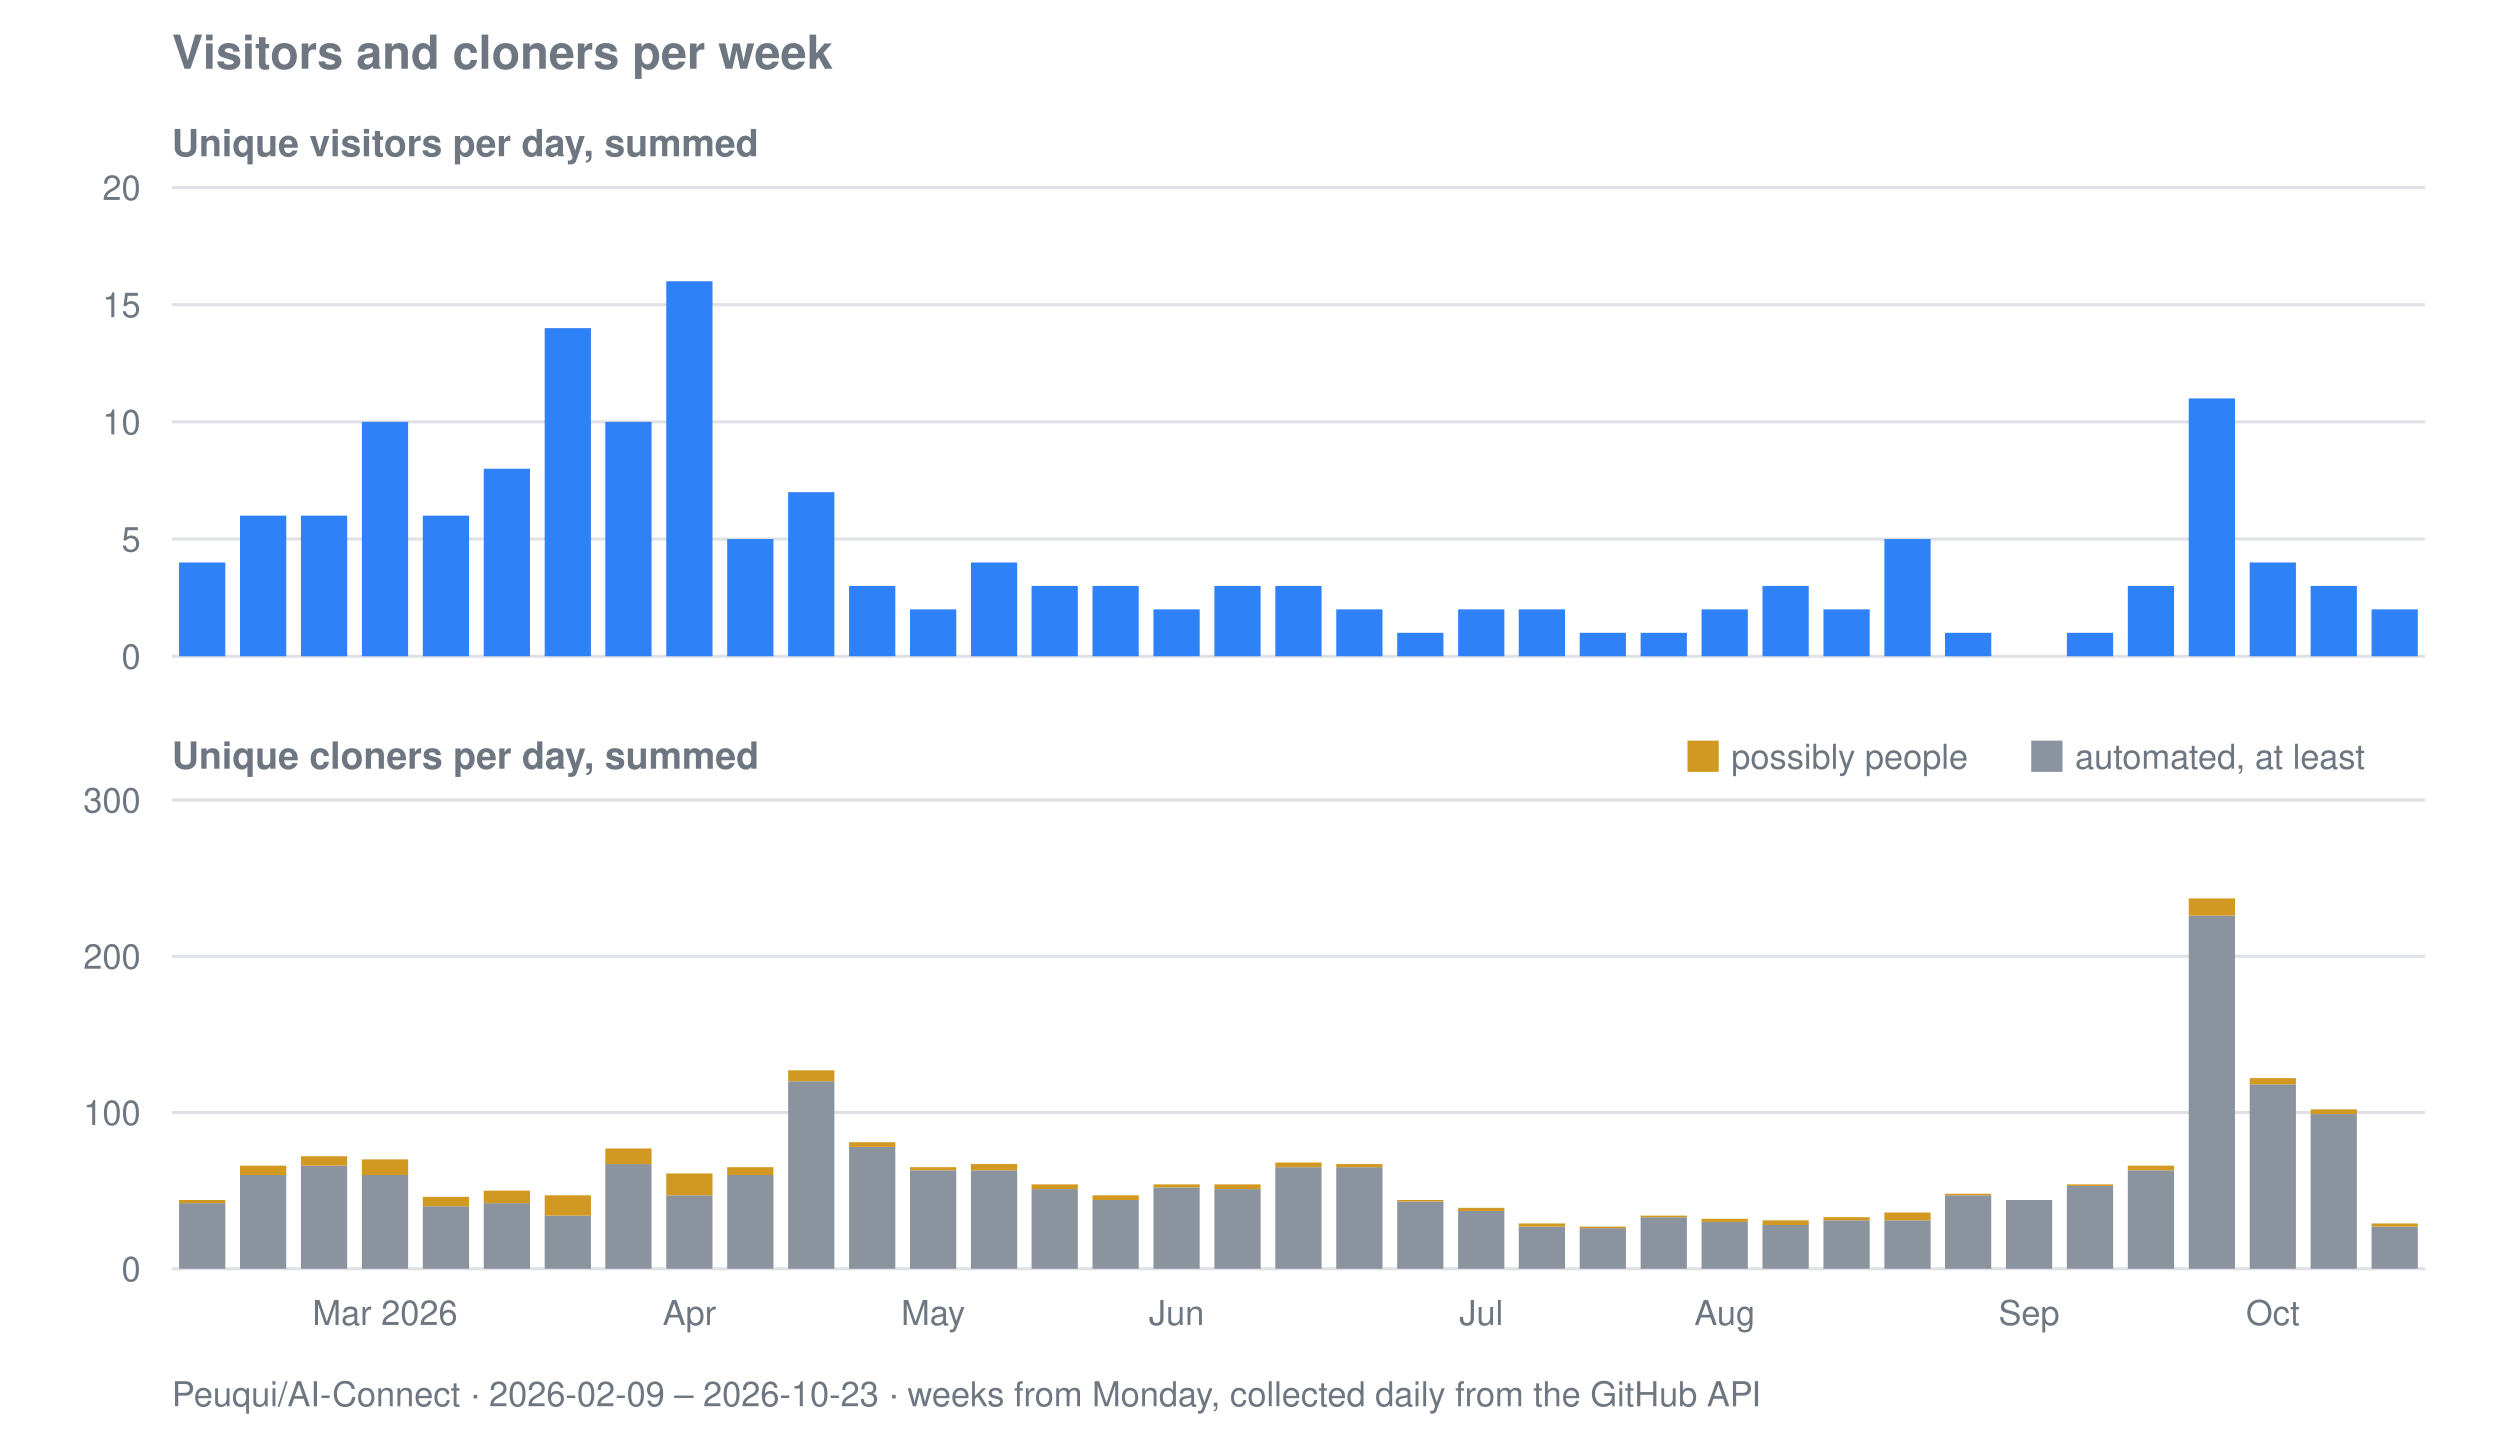
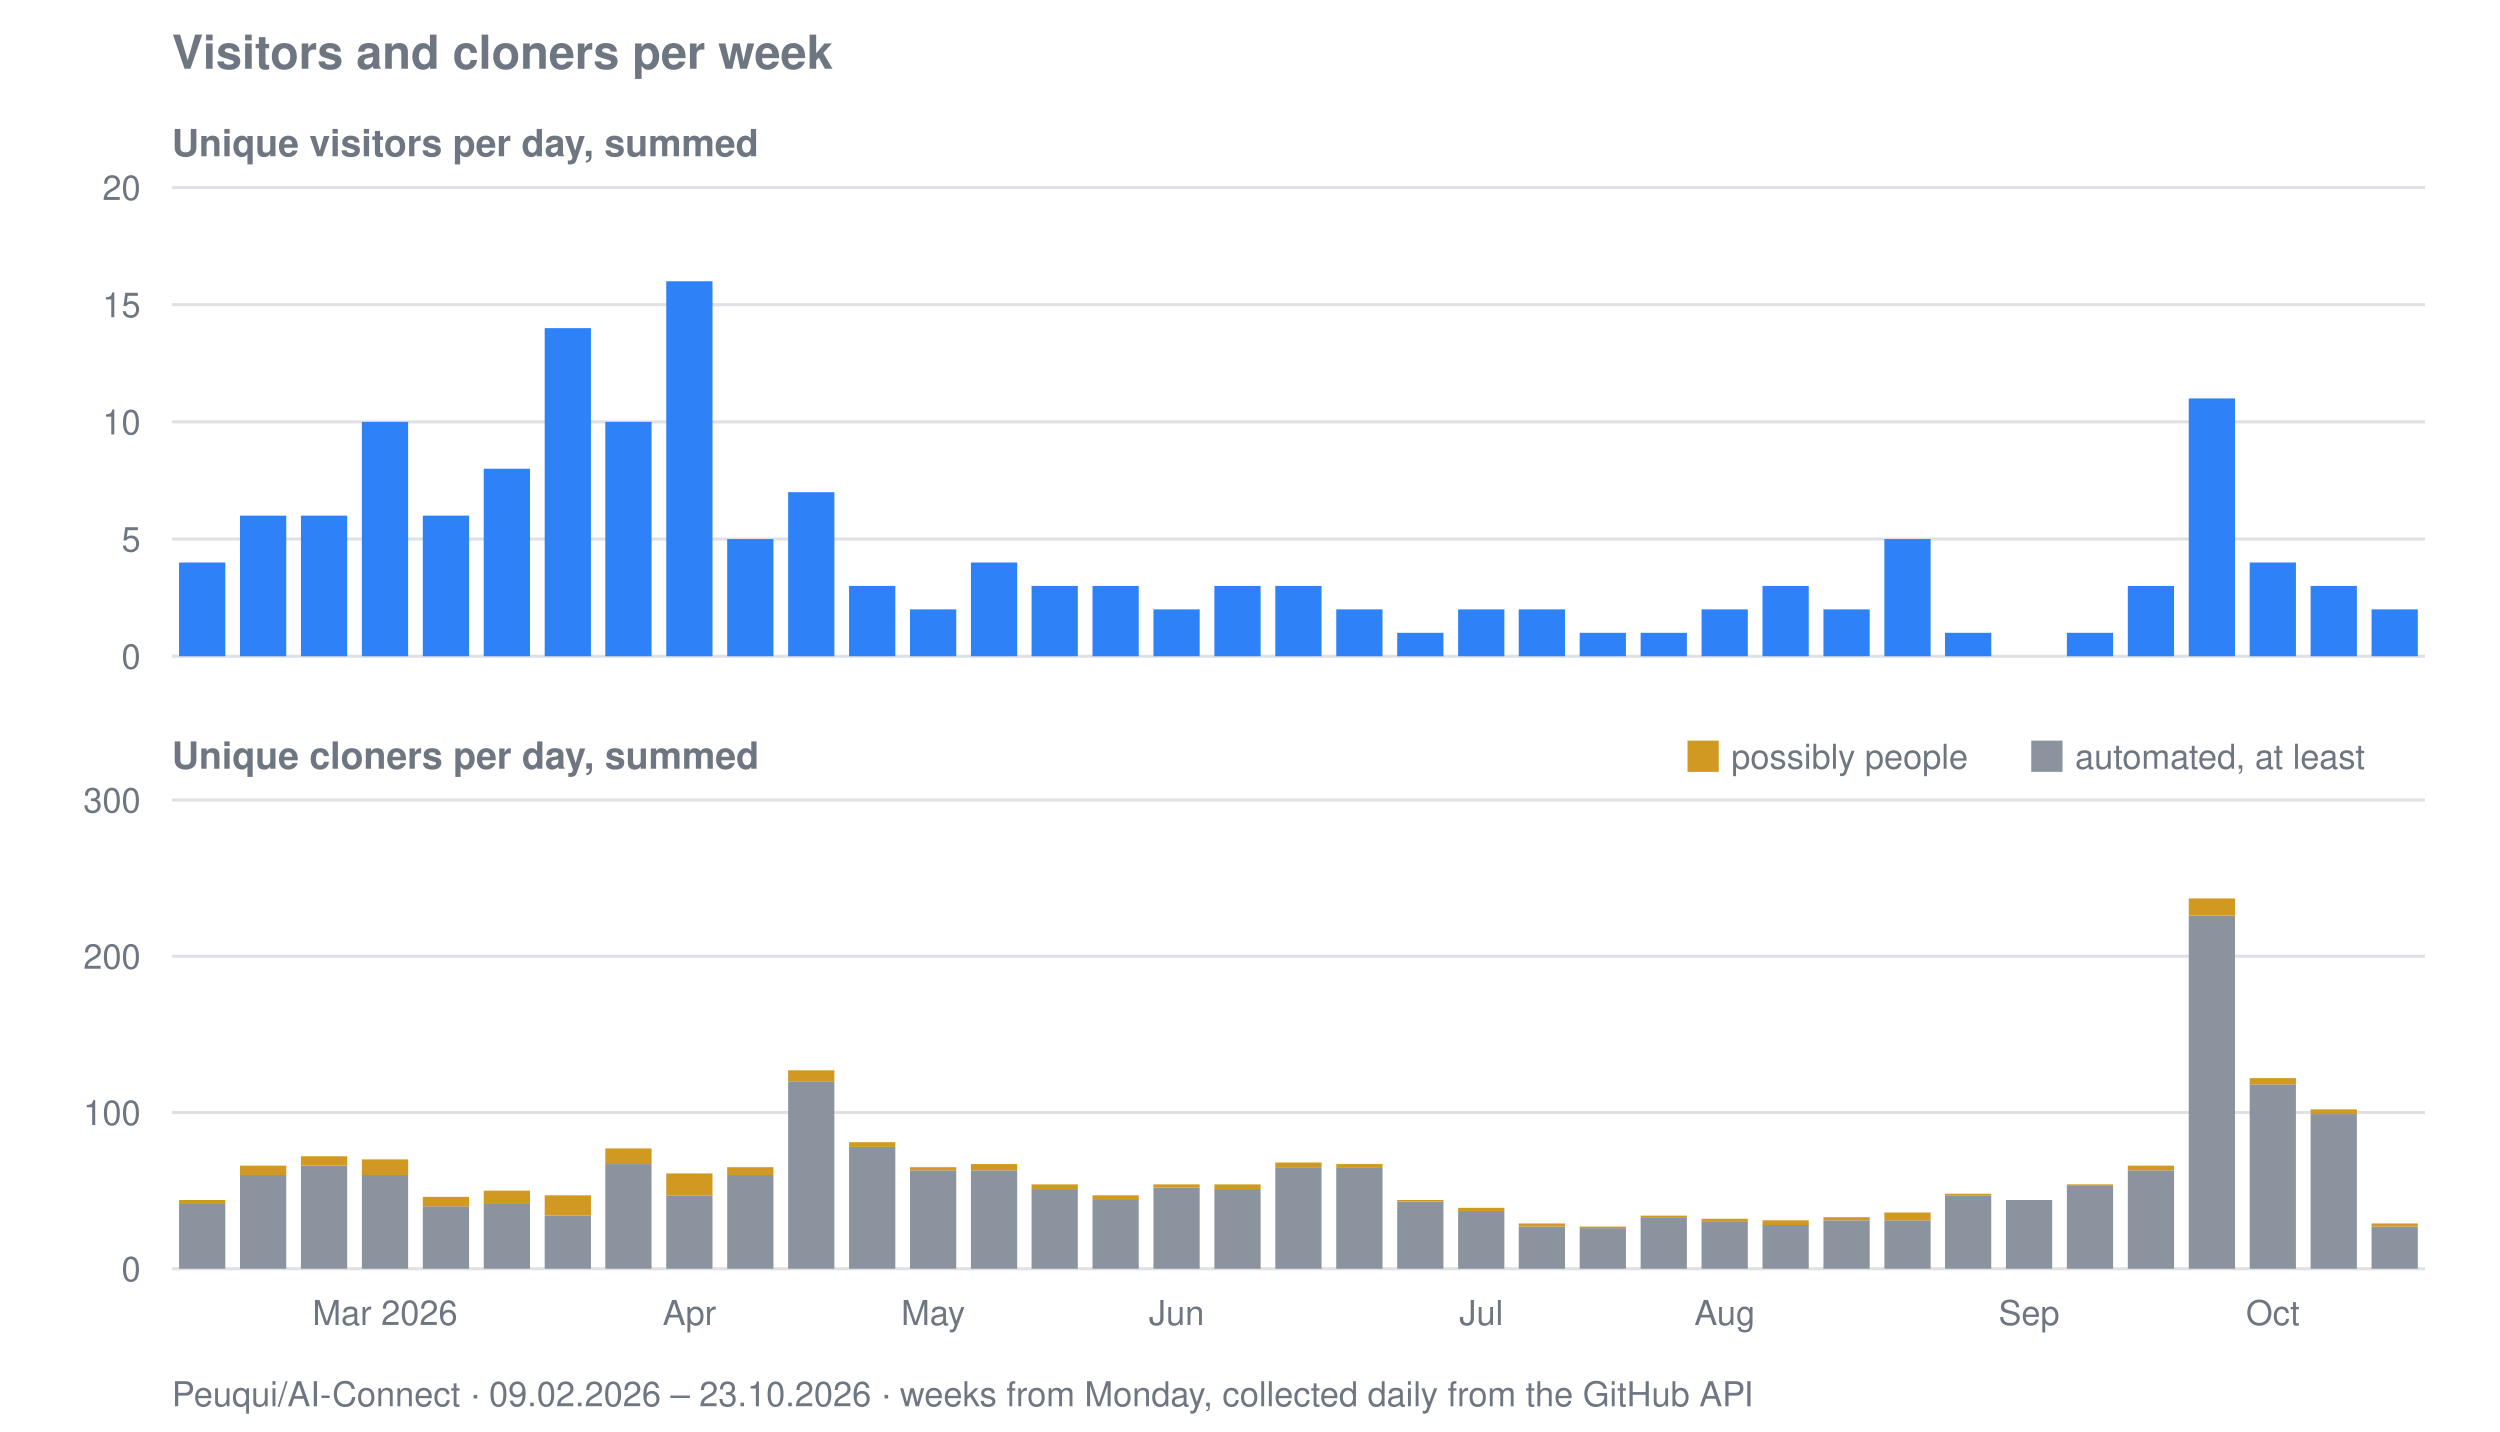
<svg xmlns="http://www.w3.org/2000/svg" viewBox="0 0 800 458" width="800" height="458" role="img" aria-label="Visitors and cloners per week for Peuqui/AI-Connect">
  <text font-family="system-ui, -apple-system, Segoe UI, Helvetica, Arial, sans-serif" font-size="15" font-weight="600" fill="#6e7781" x="55" y="22">Visitors and cloners per week</text>
  <text font-family="system-ui, -apple-system, Segoe UI, Helvetica, Arial, sans-serif" font-size="12" font-weight="600" fill="#6e7781" x="55" y="50">Unique visitors per day, summed</text>
  <line stroke="#8b949e" stroke-width="1" opacity="0.28" x1="55" y1="210.0" x2="776" y2="210.0" />
  <text font-family="system-ui, -apple-system, Segoe UI, Helvetica, Arial, sans-serif" font-size="11" fill="#6e7781" x="45" y="214.0" text-anchor="end">0</text>
  <line stroke="#8b949e" stroke-width="1" opacity="0.28" x1="55" y1="172.5" x2="776" y2="172.5" />
  <text font-family="system-ui, -apple-system, Segoe UI, Helvetica, Arial, sans-serif" font-size="11" fill="#6e7781" x="45" y="176.5" text-anchor="end">5</text>
  <line stroke="#8b949e" stroke-width="1" opacity="0.28" x1="55" y1="135.0" x2="776" y2="135.0" />
  <text font-family="system-ui, -apple-system, Segoe UI, Helvetica, Arial, sans-serif" font-size="11" fill="#6e7781" x="45" y="139.0" text-anchor="end">10</text>
  <line stroke="#8b949e" stroke-width="1" opacity="0.28" x1="55" y1="97.5" x2="776" y2="97.5" />
  <text font-family="system-ui, -apple-system, Segoe UI, Helvetica, Arial, sans-serif" font-size="11" fill="#6e7781" x="45" y="101.5" text-anchor="end">15</text>
  <line stroke="#8b949e" stroke-width="1" opacity="0.28" x1="55" y1="60.0" x2="776" y2="60.0" />
  <text font-family="system-ui, -apple-system, Segoe UI, Helvetica, Arial, sans-serif" font-size="11" fill="#6e7781" x="45" y="64.0" text-anchor="end">20</text>
  <rect fill="#2f81f7" x="57.3" y="180.0" width="14.8" height="30.0" />
  <rect fill="#2f81f7" x="76.8" y="165.0" width="14.8" height="45.0" />
  <rect fill="#2f81f7" x="96.3" y="165.0" width="14.8" height="45.0" />
  <rect fill="#2f81f7" x="115.8" y="135.0" width="14.8" height="75.0" />
  <rect fill="#2f81f7" x="135.3" y="165.0" width="14.8" height="45.0" />
  <rect fill="#2f81f7" x="154.8" y="150.0" width="14.8" height="60.0" />
  <rect fill="#2f81f7" x="174.3" y="105.0" width="14.8" height="105.0" />
  <rect fill="#2f81f7" x="193.7" y="135.0" width="14.8" height="75.0" />
  <rect fill="#2f81f7" x="213.2" y="90.0" width="14.8" height="120.0" />
  <rect fill="#2f81f7" x="232.7" y="172.5" width="14.8" height="37.5" />
  <rect fill="#2f81f7" x="252.2" y="157.5" width="14.8" height="52.5" />
  <rect fill="#2f81f7" x="271.7" y="187.5" width="14.8" height="22.5" />
  <rect fill="#2f81f7" x="291.2" y="195.0" width="14.8" height="15.0" />
  <rect fill="#2f81f7" x="310.7" y="180.0" width="14.8" height="30.0" />
  <rect fill="#2f81f7" x="330.1" y="187.5" width="14.8" height="22.5" />
  <rect fill="#2f81f7" x="349.6" y="187.5" width="14.8" height="22.5" />
  <rect fill="#2f81f7" x="369.1" y="195.0" width="14.8" height="15.0" />
  <rect fill="#2f81f7" x="388.6" y="187.5" width="14.8" height="22.5" />
  <rect fill="#2f81f7" x="408.1" y="187.5" width="14.8" height="22.5" />
  <rect fill="#2f81f7" x="427.6" y="195.0" width="14.8" height="15.0" />
  <rect fill="#2f81f7" x="447.1" y="202.5" width="14.8" height="7.5" />
  <rect fill="#2f81f7" x="466.6" y="195.0" width="14.8" height="15.0" />
  <rect fill="#2f81f7" x="486.0" y="195.0" width="14.8" height="15.0" />
  <rect fill="#2f81f7" x="505.5" y="202.5" width="14.8" height="7.5" />
  <rect fill="#2f81f7" x="525.0" y="202.5" width="14.8" height="7.5" />
  <rect fill="#2f81f7" x="544.5" y="195.0" width="14.8" height="15.0" />
  <rect fill="#2f81f7" x="564.0" y="187.5" width="14.8" height="22.5" />
  <rect fill="#2f81f7" x="583.5" y="195.0" width="14.8" height="15.0" />
  <rect fill="#2f81f7" x="603.0" y="172.5" width="14.8" height="37.5" />
  <rect fill="#2f81f7" x="622.4" y="202.5" width="14.8" height="7.5" />
  <rect fill="#2f81f7" x="661.4" y="202.5" width="14.8" height="7.5" />
  <rect fill="#2f81f7" x="680.9" y="187.5" width="14.8" height="22.5" />
  <rect fill="#2f81f7" x="700.4" y="127.5" width="14.8" height="82.5" />
  <rect fill="#2f81f7" x="719.9" y="180.0" width="14.8" height="30.0" />
  <rect fill="#2f81f7" x="739.4" y="187.5" width="14.8" height="22.5" />
  <rect fill="#2f81f7" x="758.9" y="195.0" width="14.8" height="15.0" />
  <text font-family="system-ui, -apple-system, Segoe UI, Helvetica, Arial, sans-serif" font-size="12" font-weight="600" fill="#6e7781" x="55" y="246">Unique cloners per day, summed</text>
  <line stroke="#8b949e" stroke-width="1" opacity="0.28" x1="55" y1="406.0" x2="776" y2="406.0" />
  <text font-family="system-ui, -apple-system, Segoe UI, Helvetica, Arial, sans-serif" font-size="11" fill="#6e7781" x="45" y="410.0" text-anchor="end">0</text>
  <line stroke="#8b949e" stroke-width="1" opacity="0.28" x1="55" y1="356.0" x2="776" y2="356.0" />
  <text font-family="system-ui, -apple-system, Segoe UI, Helvetica, Arial, sans-serif" font-size="11" fill="#6e7781" x="45" y="360.0" text-anchor="end">100</text>
  <line stroke="#8b949e" stroke-width="1" opacity="0.28" x1="55" y1="306.0" x2="776" y2="306.0" />
  <text font-family="system-ui, -apple-system, Segoe UI, Helvetica, Arial, sans-serif" font-size="11" fill="#6e7781" x="45" y="310.0" text-anchor="end">200</text>
  <line stroke="#8b949e" stroke-width="1" opacity="0.28" x1="55" y1="256.0" x2="776" y2="256.0" />
  <text font-family="system-ui, -apple-system, Segoe UI, Helvetica, Arial, sans-serif" font-size="11" fill="#6e7781" x="45" y="260.0" text-anchor="end">300</text>
  <rect fill="#8b949e" x="57.3" y="385.0" width="14.8" height="21.0" />
  <rect fill="#d29922" x="57.3" y="384.0" width="14.8" height="1.0" />
  <rect fill="#8b949e" x="76.8" y="376.0" width="14.8" height="30.0" />
  <rect fill="#d29922" x="76.8" y="373.0" width="14.8" height="3.0" />
  <rect fill="#8b949e" x="96.3" y="373.0" width="14.8" height="33.0" />
  <rect fill="#d29922" x="96.3" y="370.0" width="14.8" height="3.0" />
  <rect fill="#8b949e" x="115.8" y="376.0" width="14.8" height="30.0" />
  <rect fill="#d29922" x="115.8" y="371.0" width="14.8" height="5.0" />
  <rect fill="#8b949e" x="135.3" y="386.0" width="14.8" height="20.0" />
  <rect fill="#d29922" x="135.3" y="383.0" width="14.8" height="3.0" />
  <rect fill="#8b949e" x="154.8" y="385.0" width="14.8" height="21.0" />
  <rect fill="#d29922" x="154.8" y="381.0" width="14.8" height="4.0" />
  <rect fill="#8b949e" x="174.3" y="389.0" width="14.8" height="17.0" />
  <rect fill="#d29922" x="174.3" y="382.5" width="14.8" height="6.5" />
  <rect fill="#8b949e" x="193.7" y="372.5" width="14.8" height="33.5" />
  <rect fill="#d29922" x="193.7" y="367.5" width="14.8" height="5.0" />
  <rect fill="#8b949e" x="213.2" y="382.5" width="14.8" height="23.5" />
  <rect fill="#d29922" x="213.2" y="375.5" width="14.8" height="7.0" />
  <rect fill="#8b949e" x="232.7" y="376.0" width="14.8" height="30.0" />
  <rect fill="#d29922" x="232.7" y="373.5" width="14.8" height="2.5" />
  <rect fill="#8b949e" x="252.2" y="346.0" width="14.8" height="60.0" />
  <rect fill="#d29922" x="252.2" y="342.5" width="14.8" height="3.5" />
  <rect fill="#8b949e" x="271.7" y="367.0" width="14.8" height="39.0" />
  <rect fill="#d29922" x="271.7" y="365.5" width="14.8" height="1.5" />
  <rect fill="#8b949e" x="291.2" y="374.5" width="14.8" height="31.5" />
  <rect fill="#d29922" x="291.2" y="373.5" width="14.8" height="1.0" />
  <rect fill="#8b949e" x="310.7" y="374.5" width="14.8" height="31.5" />
  <rect fill="#d29922" x="310.7" y="372.5" width="14.8" height="2.0" />
  <rect fill="#8b949e" x="330.1" y="380.5" width="14.8" height="25.5" />
  <rect fill="#d29922" x="330.1" y="379.0" width="14.8" height="1.5" />
  <rect fill="#8b949e" x="349.6" y="384.0" width="14.8" height="22.0" />
  <rect fill="#d29922" x="349.6" y="382.5" width="14.8" height="1.5" />
  <rect fill="#8b949e" x="369.1" y="380.0" width="14.8" height="26.0" />
  <rect fill="#d29922" x="369.1" y="379.0" width="14.8" height="1.0" />
  <rect fill="#8b949e" x="388.6" y="380.5" width="14.8" height="25.5" />
  <rect fill="#d29922" x="388.6" y="379.0" width="14.8" height="1.5" />
  <rect fill="#8b949e" x="408.1" y="373.5" width="14.8" height="32.5" />
  <rect fill="#d29922" x="408.1" y="372.0" width="14.8" height="1.5" />
  <rect fill="#8b949e" x="427.6" y="373.5" width="14.8" height="32.5" />
  <rect fill="#d29922" x="427.6" y="372.5" width="14.8" height="1.0" />
  <rect fill="#8b949e" x="447.1" y="384.5" width="14.8" height="21.5" />
  <rect fill="#d29922" x="447.1" y="384.0" width="14.8" height="0.5" />
  <rect fill="#8b949e" x="466.6" y="387.5" width="14.8" height="18.5" />
  <rect fill="#d29922" x="466.6" y="386.5" width="14.8" height="1.0" />
  <rect fill="#8b949e" x="486.0" y="392.5" width="14.8" height="13.5" />
  <rect fill="#d29922" x="486.0" y="391.5" width="14.8" height="1.0" />
  <rect fill="#8b949e" x="505.5" y="393.0" width="14.8" height="13.0" />
  <rect fill="#d29922" x="505.5" y="392.5" width="14.8" height="0.5" />
  <rect fill="#8b949e" x="525.0" y="389.5" width="14.8" height="16.5" />
  <rect fill="#d29922" x="525.0" y="389.0" width="14.8" height="0.5" />
  <rect fill="#8b949e" x="544.5" y="391.0" width="14.8" height="15.0" />
  <rect fill="#d29922" x="544.5" y="390.0" width="14.8" height="1.0" />
  <rect fill="#8b949e" x="564.0" y="392.0" width="14.8" height="14.0" />
  <rect fill="#d29922" x="564.0" y="390.5" width="14.8" height="1.5" />
  <rect fill="#8b949e" x="583.5" y="390.5" width="14.8" height="15.5" />
  <rect fill="#d29922" x="583.5" y="389.5" width="14.8" height="1.0" />
  <rect fill="#8b949e" x="603.0" y="390.5" width="14.8" height="15.5" />
  <rect fill="#d29922" x="603.0" y="388.0" width="14.8" height="2.5" />
  <rect fill="#8b949e" x="622.4" y="382.5" width="14.8" height="23.5" />
  <rect fill="#d29922" x="622.4" y="382.0" width="14.8" height="0.5" />
  <rect fill="#8b949e" x="641.9" y="384.0" width="14.8" height="22.0" />
  <rect fill="#8b949e" x="661.4" y="379.5" width="14.8" height="26.5" />
  <rect fill="#d29922" x="661.4" y="379.0" width="14.8" height="0.5" />
  <rect fill="#8b949e" x="680.9" y="374.5" width="14.8" height="31.5" />
  <rect fill="#d29922" x="680.9" y="373.0" width="14.8" height="1.5" />
  <rect fill="#8b949e" x="700.4" y="293.0" width="14.8" height="113.0" />
  <rect fill="#d29922" x="700.4" y="287.5" width="14.8" height="5.5" />
  <rect fill="#8b949e" x="719.9" y="347.0" width="14.8" height="59.0" />
  <rect fill="#d29922" x="719.9" y="345.0" width="14.8" height="2.0" />
  <rect fill="#8b949e" x="739.4" y="356.5" width="14.8" height="49.5" />
  <rect fill="#d29922" x="739.4" y="355.0" width="14.8" height="1.5" />
  <rect fill="#8b949e" x="758.9" y="392.5" width="14.8" height="13.5" />
  <rect fill="#d29922" x="758.9" y="391.5" width="14.8" height="1.0" />
  <rect fill="#d29922" x="540" y="237" width="10" height="10" />
  <text font-family="system-ui, -apple-system, Segoe UI, Helvetica, Arial, sans-serif" font-size="11" fill="#6e7781" x="554" y="246">possibly people</text>
  <rect fill="#8b949e" x="650" y="237" width="10" height="10" />
  <text font-family="system-ui, -apple-system, Segoe UI, Helvetica, Arial, sans-serif" font-size="11" fill="#6e7781" x="664" y="246">automated, at least</text>
  <text font-family="system-ui, -apple-system, Segoe UI, Helvetica, Arial, sans-serif" font-size="11" fill="#6e7781" x="123.2" y="424" text-anchor="middle">Mar 2026</text>
  <text font-family="system-ui, -apple-system, Segoe UI, Helvetica, Arial, sans-serif" font-size="11" fill="#6e7781" x="220.6" y="424" text-anchor="middle">Apr</text>
  <text font-family="system-ui, -apple-system, Segoe UI, Helvetica, Arial, sans-serif" font-size="11" fill="#6e7781" x="298.6" y="424" text-anchor="middle">May</text>
  <text font-family="system-ui, -apple-system, Segoe UI, Helvetica, Arial, sans-serif" font-size="11" fill="#6e7781" x="376.5" y="424" text-anchor="middle">Jun</text>
  <text font-family="system-ui, -apple-system, Segoe UI, Helvetica, Arial, sans-serif" font-size="11" fill="#6e7781" x="474.0" y="424" text-anchor="middle">Jul</text>
  <text font-family="system-ui, -apple-system, Segoe UI, Helvetica, Arial, sans-serif" font-size="11" fill="#6e7781" x="551.9" y="424" text-anchor="middle">Aug</text>
  <text font-family="system-ui, -apple-system, Segoe UI, Helvetica, Arial, sans-serif" font-size="11" fill="#6e7781" x="649.3" y="424" text-anchor="middle">Sep</text>
  <text font-family="system-ui, -apple-system, Segoe UI, Helvetica, Arial, sans-serif" font-size="11" fill="#6e7781" x="727.3" y="424" text-anchor="middle">Oct</text>
-   <text font-family="system-ui, -apple-system, Segoe UI, Helvetica, Arial, sans-serif" font-size="11" fill="#6e7781" x="55" y="450">Peuqui/AI-Connect · 2026-02-09 – 2026-10-23 · weeks from Monday, collected daily from the GitHub API</text>
+   <text font-family="system-ui, -apple-system, Segoe UI, Helvetica, Arial, sans-serif" font-size="11" fill="#6e7781" x="55" y="450">Peuqui/AI-Connect · 09.02.2026 – 23.10.2026 · weeks from Monday, collected daily from the GitHub API</text>
</svg>
